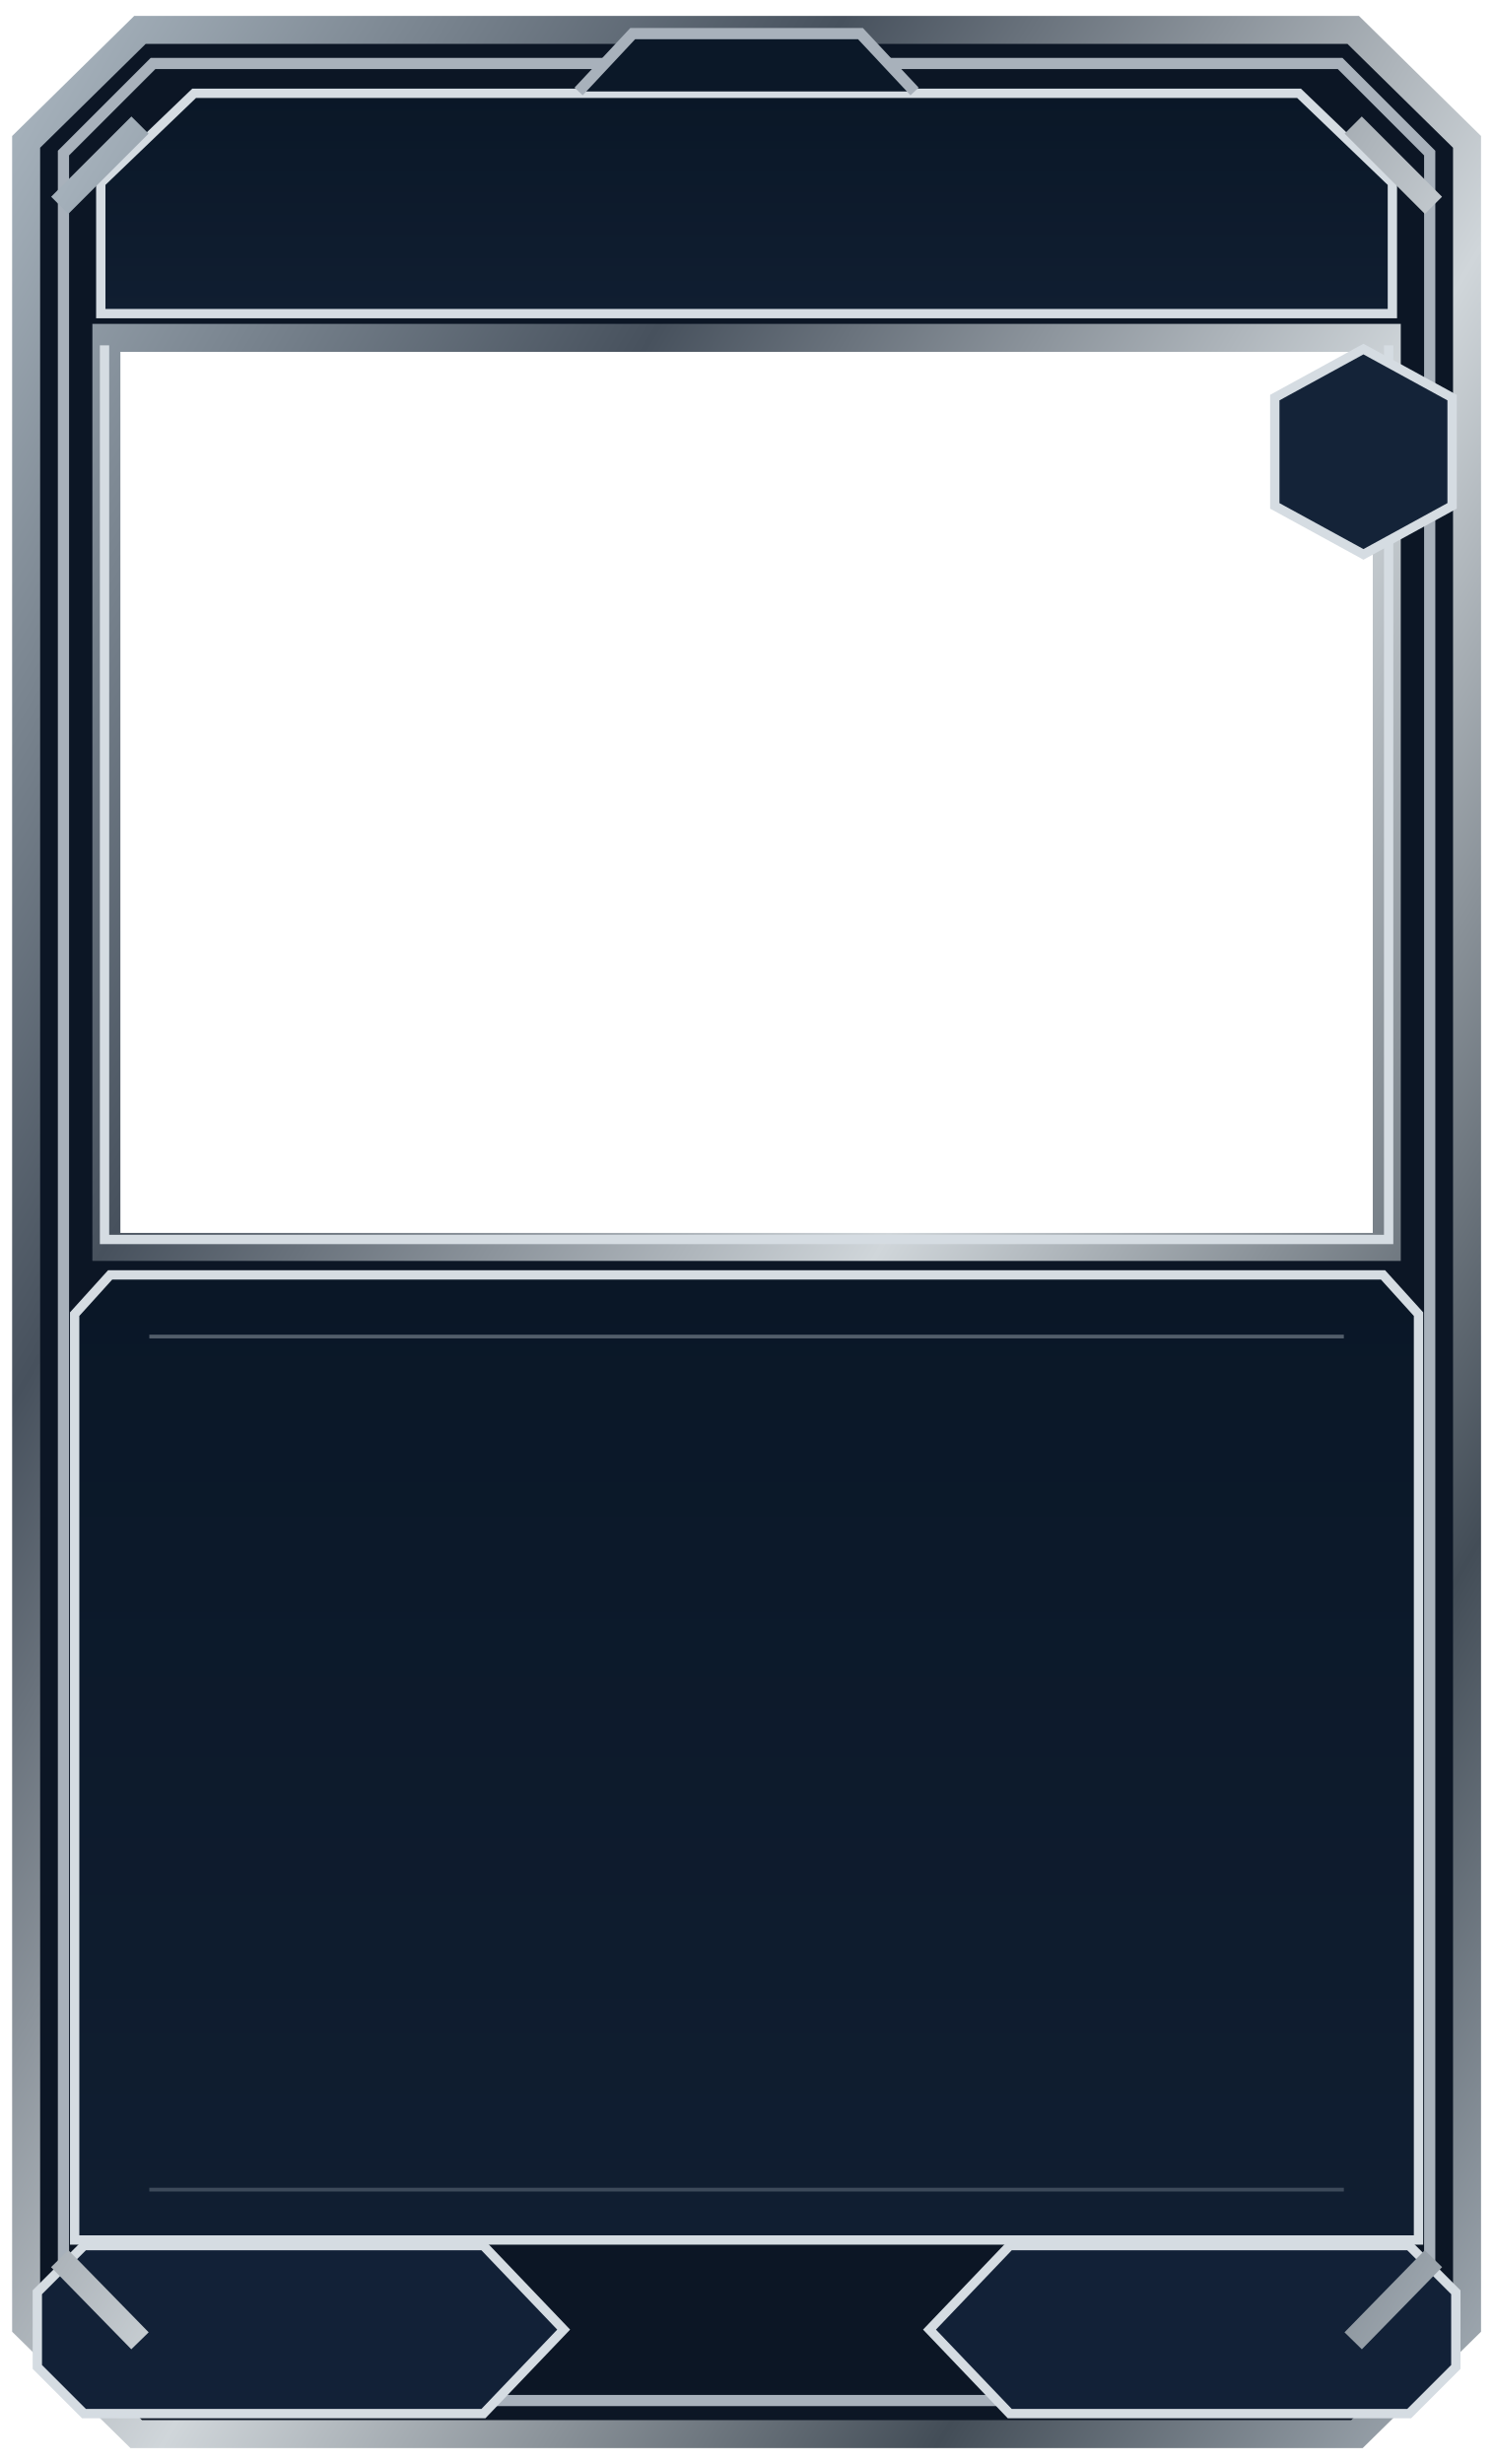
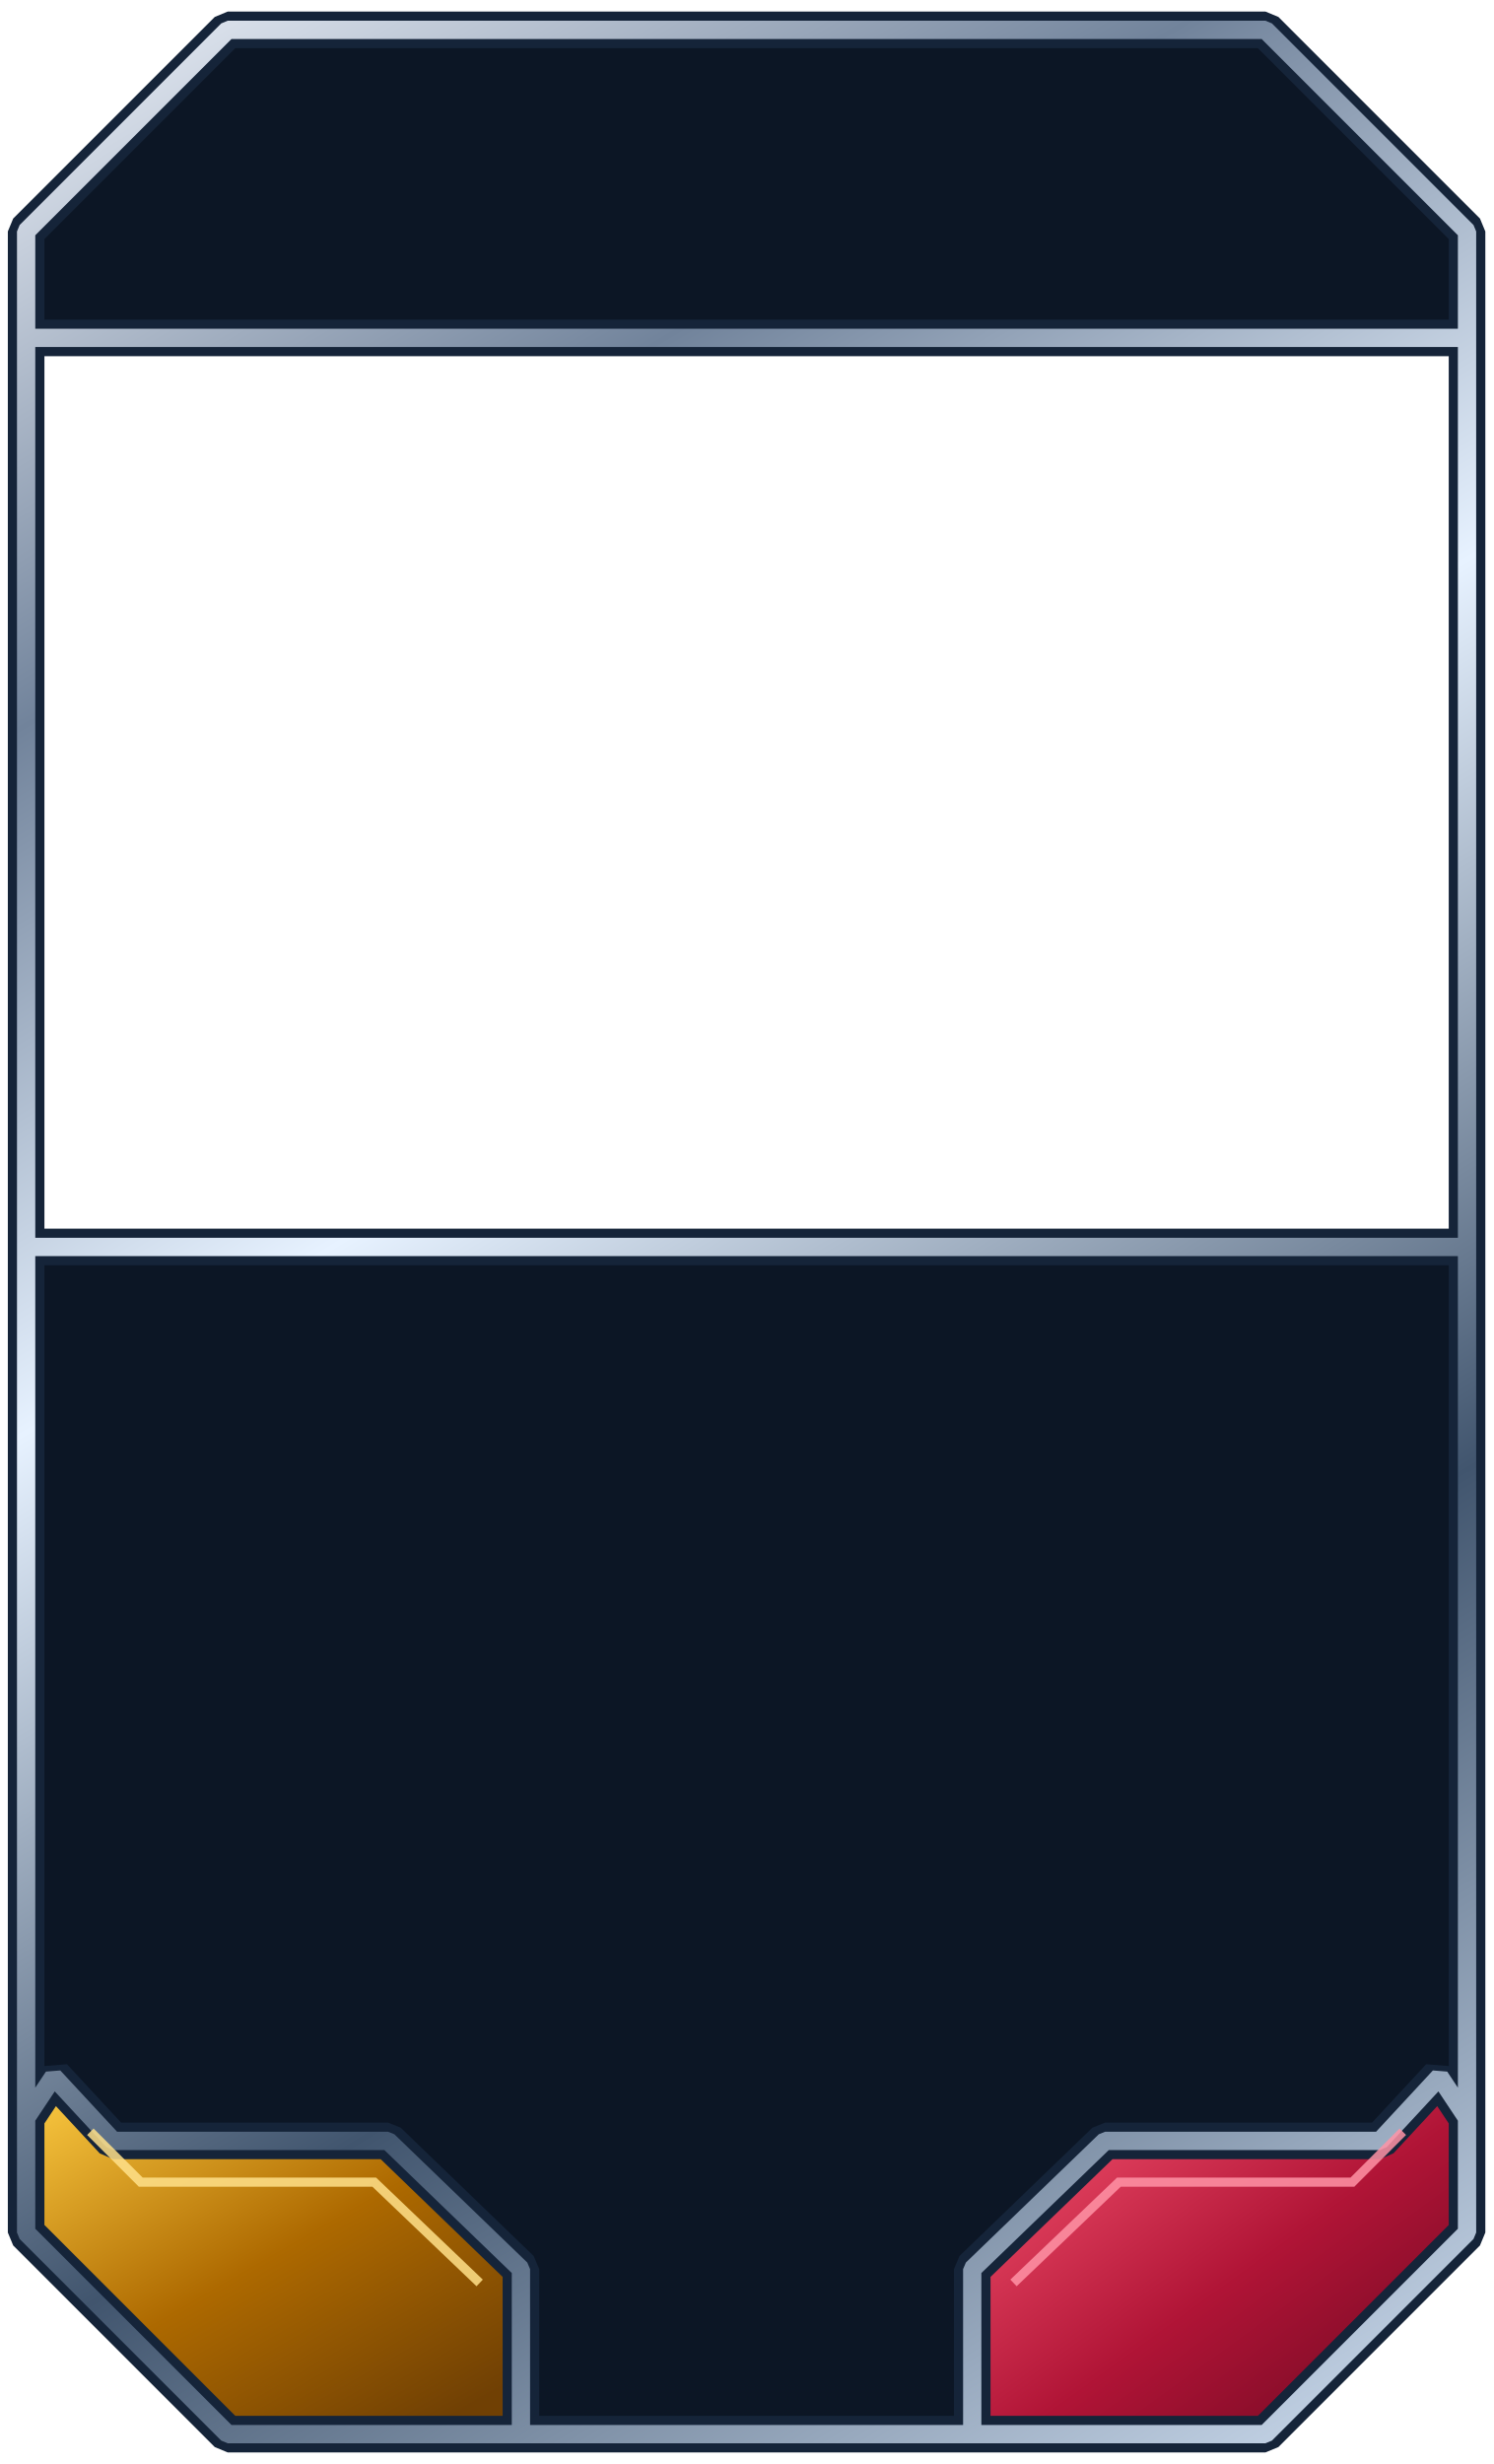
<svg xmlns="http://www.w3.org/2000/svg" width="800" height="1320" viewBox="0 0 800 1320" role="img" aria-label="Cadre equipment">
  <defs>
    <linearGradient id="metal" x1="0" y1="0" x2="1" y2="1">
      <stop stop-color="#aab6c0" />
      <stop offset=".28" stop-color="#47515d" />
      <stop offset=".55" stop-color="#d0d6da" />
      <stop offset=".82" stop-color="#434d57" />
      <stop offset="1" stop-color="#a3acb4" />
    </linearGradient>
    <linearGradient id="panel" x1="0" y1="0" x2="0" y2="1">
      <stop stop-color="#0a1727" />
      <stop offset="1" stop-color="#101e31" />
    </linearGradient>
    <style>.badge{fill:#142338;stroke:#d5dce2;stroke-width:5}.stat{fill:#122137;stroke:#d5dce2;stroke-width:5}</style>
+     <linearGradient id="steel" gradientUnits="userSpaceOnUse" x1="0" y1="0" x2="800" y2="1320">
+       <stop stop-color="#f4f8ff" />
+       <stop offset=".22" stop-color="#71839b" />
+       <stop offset=".43" stop-color="#e7f2ff" />
+       <stop offset=".7" stop-color="#41556e" />
+       <stop offset="1" stop-color="#d5e4f6" />
+     </linearGradient>
+     <linearGradient id="gold" x1="0" y1="0" x2=".8" y2="1">
+       <stop stop-color="#ffcf45" />
+       <stop offset=".55" stop-color="#ad6900" />
+       <stop offset="1" stop-color="#704004" />
+     </linearGradient>
+     <linearGradient id="red" x1="0" y1="0" x2="1" y2="1">
+       <stop stop-color="#ff5c76" />
+       <stop offset=".55" stop-color="#b01436" />
+       <stop offset="1" stop-color="#65071f" />
+     </linearGradient>
  </defs>
-   <path d="M75 16 H725 L786 76 V1246 L727 1304 H73 L14 1246 V76 Z M57 181 H743 V668 H57 Z" fill-rule="evenodd" fill="#0c1625" stroke="url(#metal)" stroke-width="15" />
-   <path d="M82 34 H718 L766 82 V1237 L718 1286 H82 L34 1237 V82 Z" fill="none" stroke="#a8b1bb" stroke-width="6" />
-   <path d="M104 50 H696 L746 98 V168 H54 V98 Z" fill="url(#panel)" stroke="#d5dce2" stroke-width="5" />
-   <path d="M310 49 L339 18 H461 L490 49" fill="#0b1828" stroke="#a8b1bb" stroke-width="6" />
-   <rect x="57" y="181" width="686" height="487" fill="none" />
-   <path d="M56 185 V664 H744 V185" fill="none" stroke="#d5dce2" stroke-width="5" />
-   <path d="M59 683 H741 L760 704 V1200 H40 V704 Z" fill="url(#panel)" stroke="#d5dce2" stroke-width="5" />
-   <path d="M80 716 H720" stroke="#a8b1bb" stroke-width="2" opacity=".45" />
-   <path d="M80 1173 H720" stroke="#a8b1bb" stroke-width="2" opacity=".3" />
-   <path d="M683 213 L730.5 187 L778 213 L778 271 L730.5 297 L683 271 Z" class="badge" />
-   <path d="M45 1203 H259 L302 1248 L259 1293 H45 L20 1268 V1228 Z" class="stat" />
-   <path d="M755 1203 H541 L498 1248 L541 1293 H755 L780 1268 V1228 Z" class="stat" />
-   <path d="M32 110 L75 67 M725 67 L768 110 M32 1210 L75 1254 M725 1254 L768 1210" stroke="url(#metal)" stroke-width="13" />
+   <path d="M122 16 H678 L786 124 V1196 L678 1304 H122 L14 1196 V124 Z M16 181 H784 V668 H16 Z" fill-rule="evenodd" fill="#0c1625" />
+   <path d="M28.7 1112.5 L60.6 1146.9 H207.9 L279.1 1215.6 V1304.0 H122.0 L14.0 1196.0 V1134.6 Z" fill="url(#gold)" />
+   <path d="M771.3 1112.5 L739.4 1146.9 H592.1 L520.9 1215.6 V1304.0 H678.0 L786.0 1196.0 V1134.6 Z" fill="url(#red)" />
+   <path d="M122 16 H678 L786 124 V1196 L678 1304 H122 L14 1196 V124 Z M14 181 H786 M14 668 H786 M28.7 1112.5 L60.6 1146.9 H207.9 L279.1 1215.6 V1304.0 H122.0 L14.0 1196.0 V1134.6 Z M771.3 1112.5 L739.4 1146.9 H592.1 L520.9 1215.6 V1304.0 H678.0 L786.0 1196.0 V1134.6 Z" fill="none" stroke="#152439" stroke-width="19.6" stroke-linejoin="bevel" />
+   <path d="M122 16 H678 L786 124 V1196 L678 1304 H122 L14 1196 V124 Z M14 181 H786 M14 668 H786 M28.7 1112.5 L60.6 1146.9 H207.9 L279.1 1215.6 V1304.0 H122.0 L14.0 1196.0 V1134.6 Z M771.3 1112.5 L739.4 1146.9 H592.1 L520.9 1215.6 V1304.0 H678.0 L786.0 1196.0 V1134.6 Z" fill="none" stroke="url(#steel)" stroke-width="9.8" stroke-linejoin="bevel" />
+   <path d="M48.4 1142.0 L75.4 1169.0 H200.5 L257.0 1223.0" fill="none" stroke="#ffe18a" stroke-width="4.9" opacity=".85" />
+   <path d="M751.6 1142.0 L724.6 1169.0 H599.5 L543.0 1223.0" fill="none" stroke="#ff93a6" stroke-width="4.9" opacity=".85" />
</svg>
